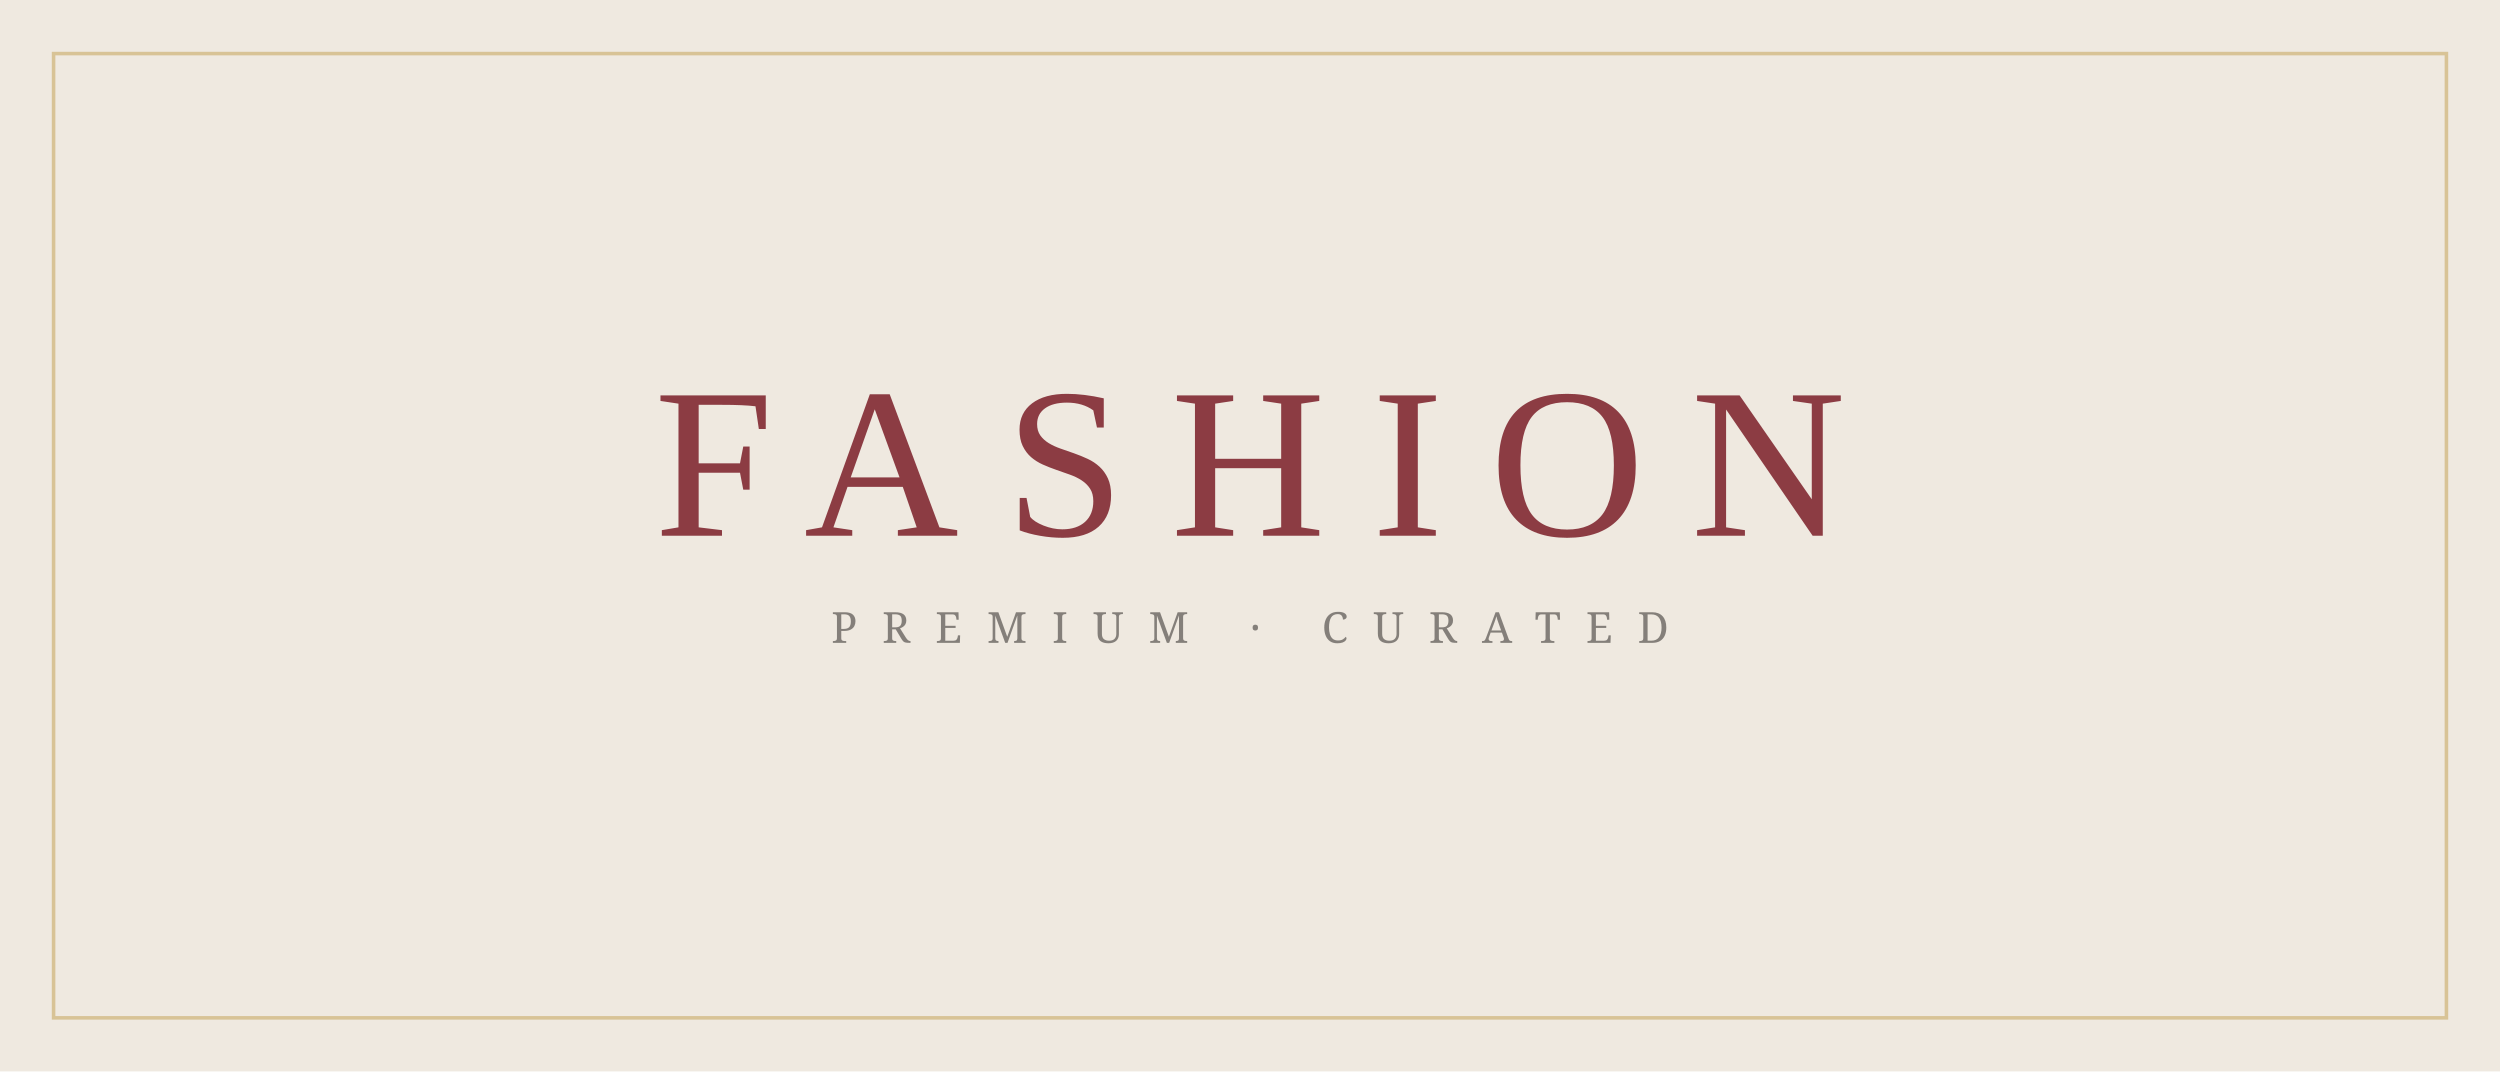
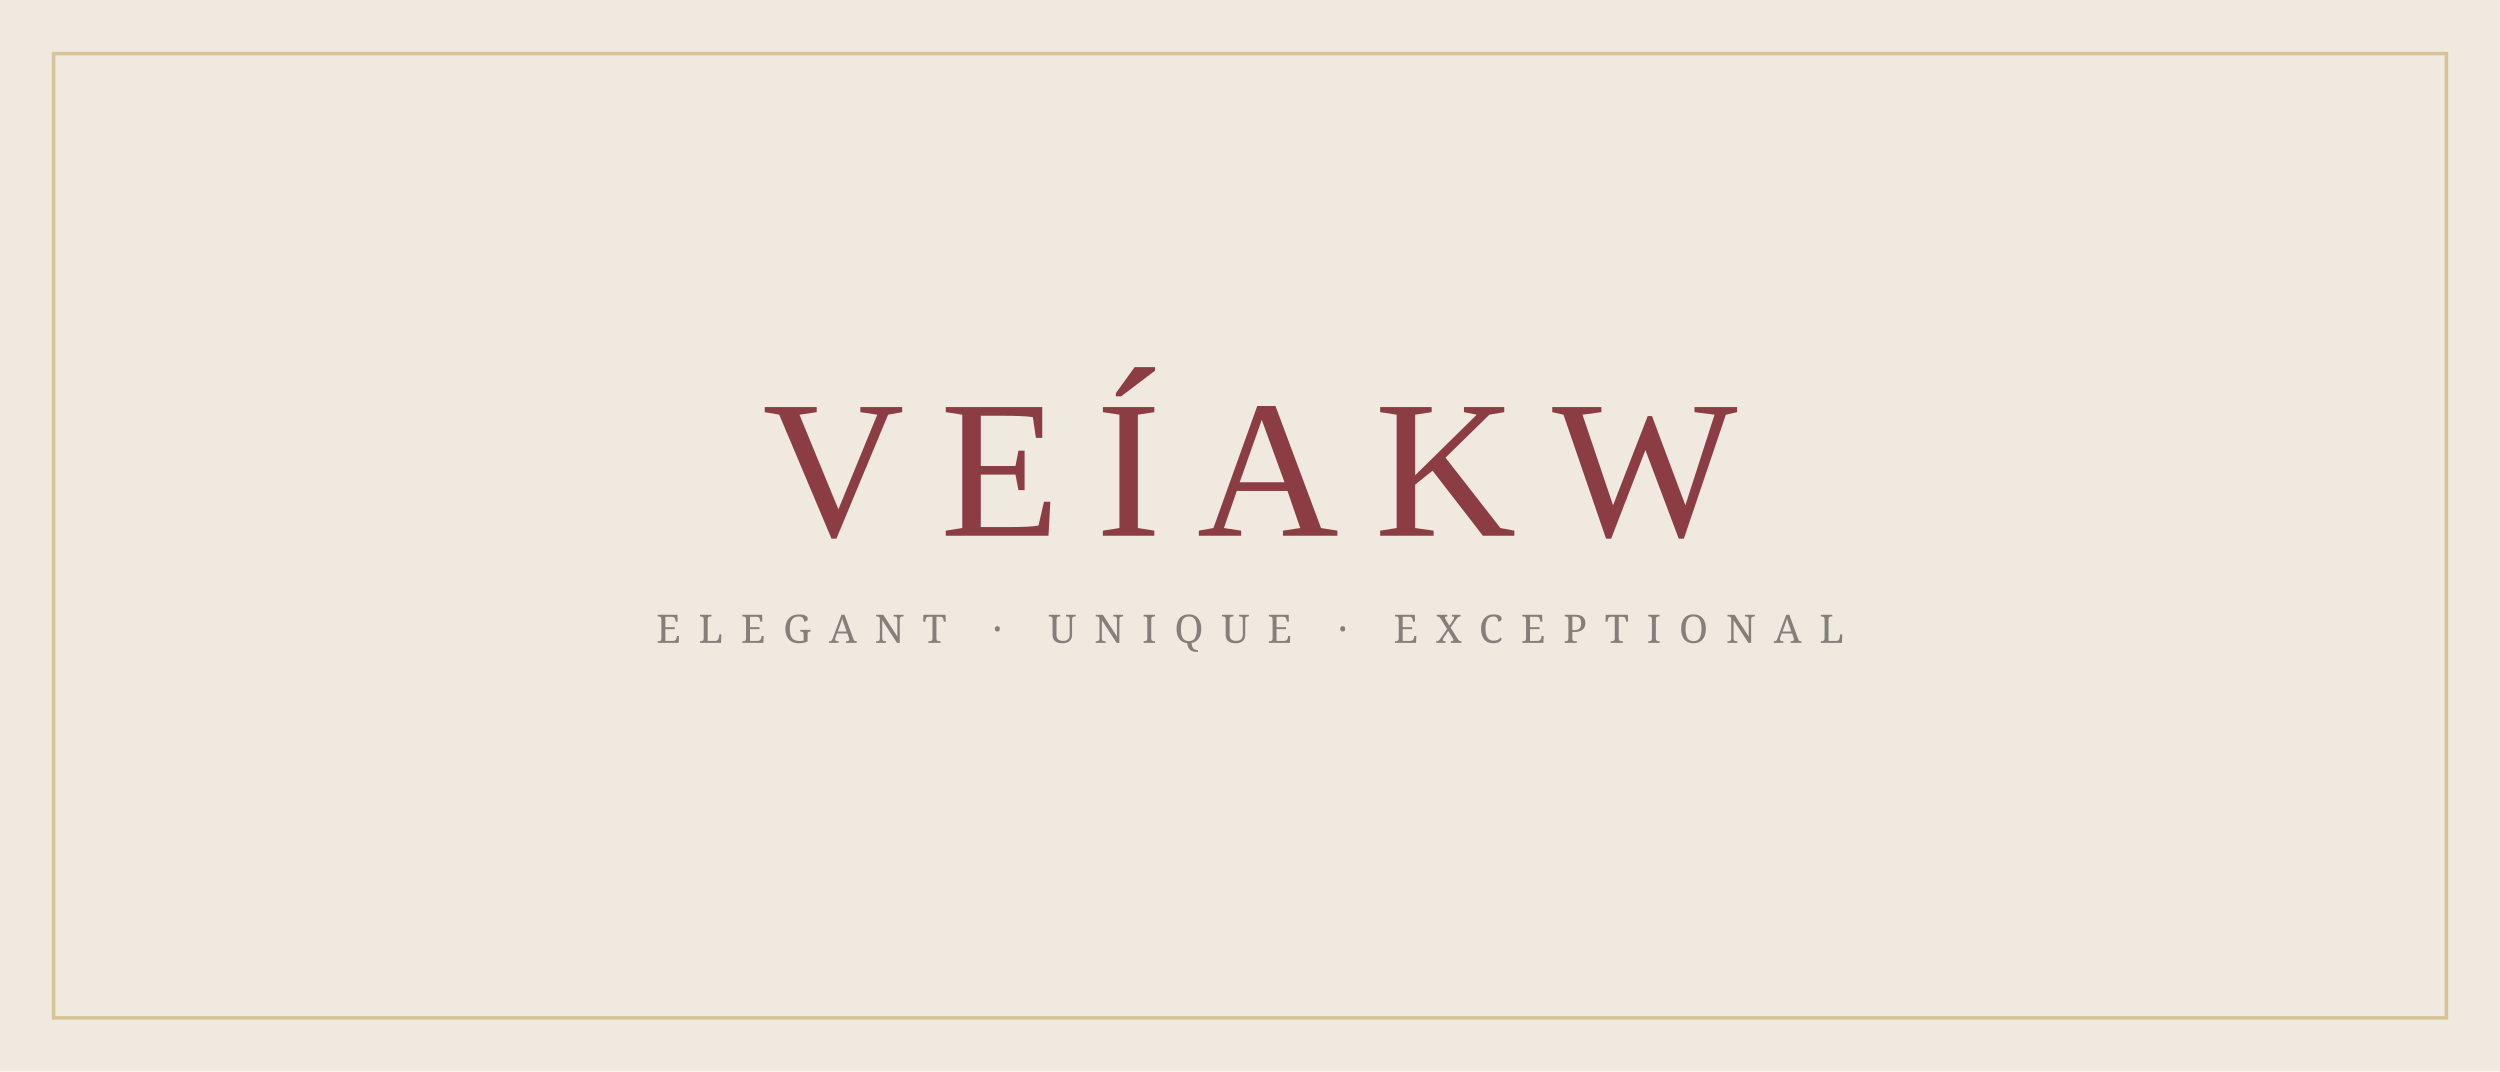
- <svg xmlns="http://www.w3.org/2000/svg" viewBox="0 0 1400 600" role="img" aria-label="Fashion">
+ <svg xmlns="http://www.w3.org/2000/svg" viewBox="0 0 1400 600" role="img" aria-label="VEÍAKW">
  <rect width="1400" height="600" fill="#EFE9E0" />
  <rect x="30" y="30" width="1340" height="540" fill="none" stroke="#C4A35A" stroke-opacity="0.55" stroke-width="2" />
-   <text x="700" y="300" text-anchor="middle" font-family="Georgia, 'Times New Roman', serif" font-size="120" letter-spacing="26" fill="#7B1E28" fill-opacity="0.85">FASHION</text>
-   <text x="700" y="360" text-anchor="middle" font-family="Georgia, serif" font-size="24" letter-spacing="14" fill="#1A1614" fill-opacity="0.5">PREMIUM · CURATED</text>
+   <text x="700" y="300" text-anchor="middle" font-family="Georgia, 'Times New Roman', serif" font-size="110" letter-spacing="20" fill="#7B1E28" fill-opacity="0.85">VEÍAKW</text>
+   <text x="700" y="360" text-anchor="middle" font-family="Georgia, serif" font-size="22" letter-spacing="10" fill="#1A1614" fill-opacity="0.5">ELEGANT · UNIQUE · EXCEPTIONAL</text>
</svg>
